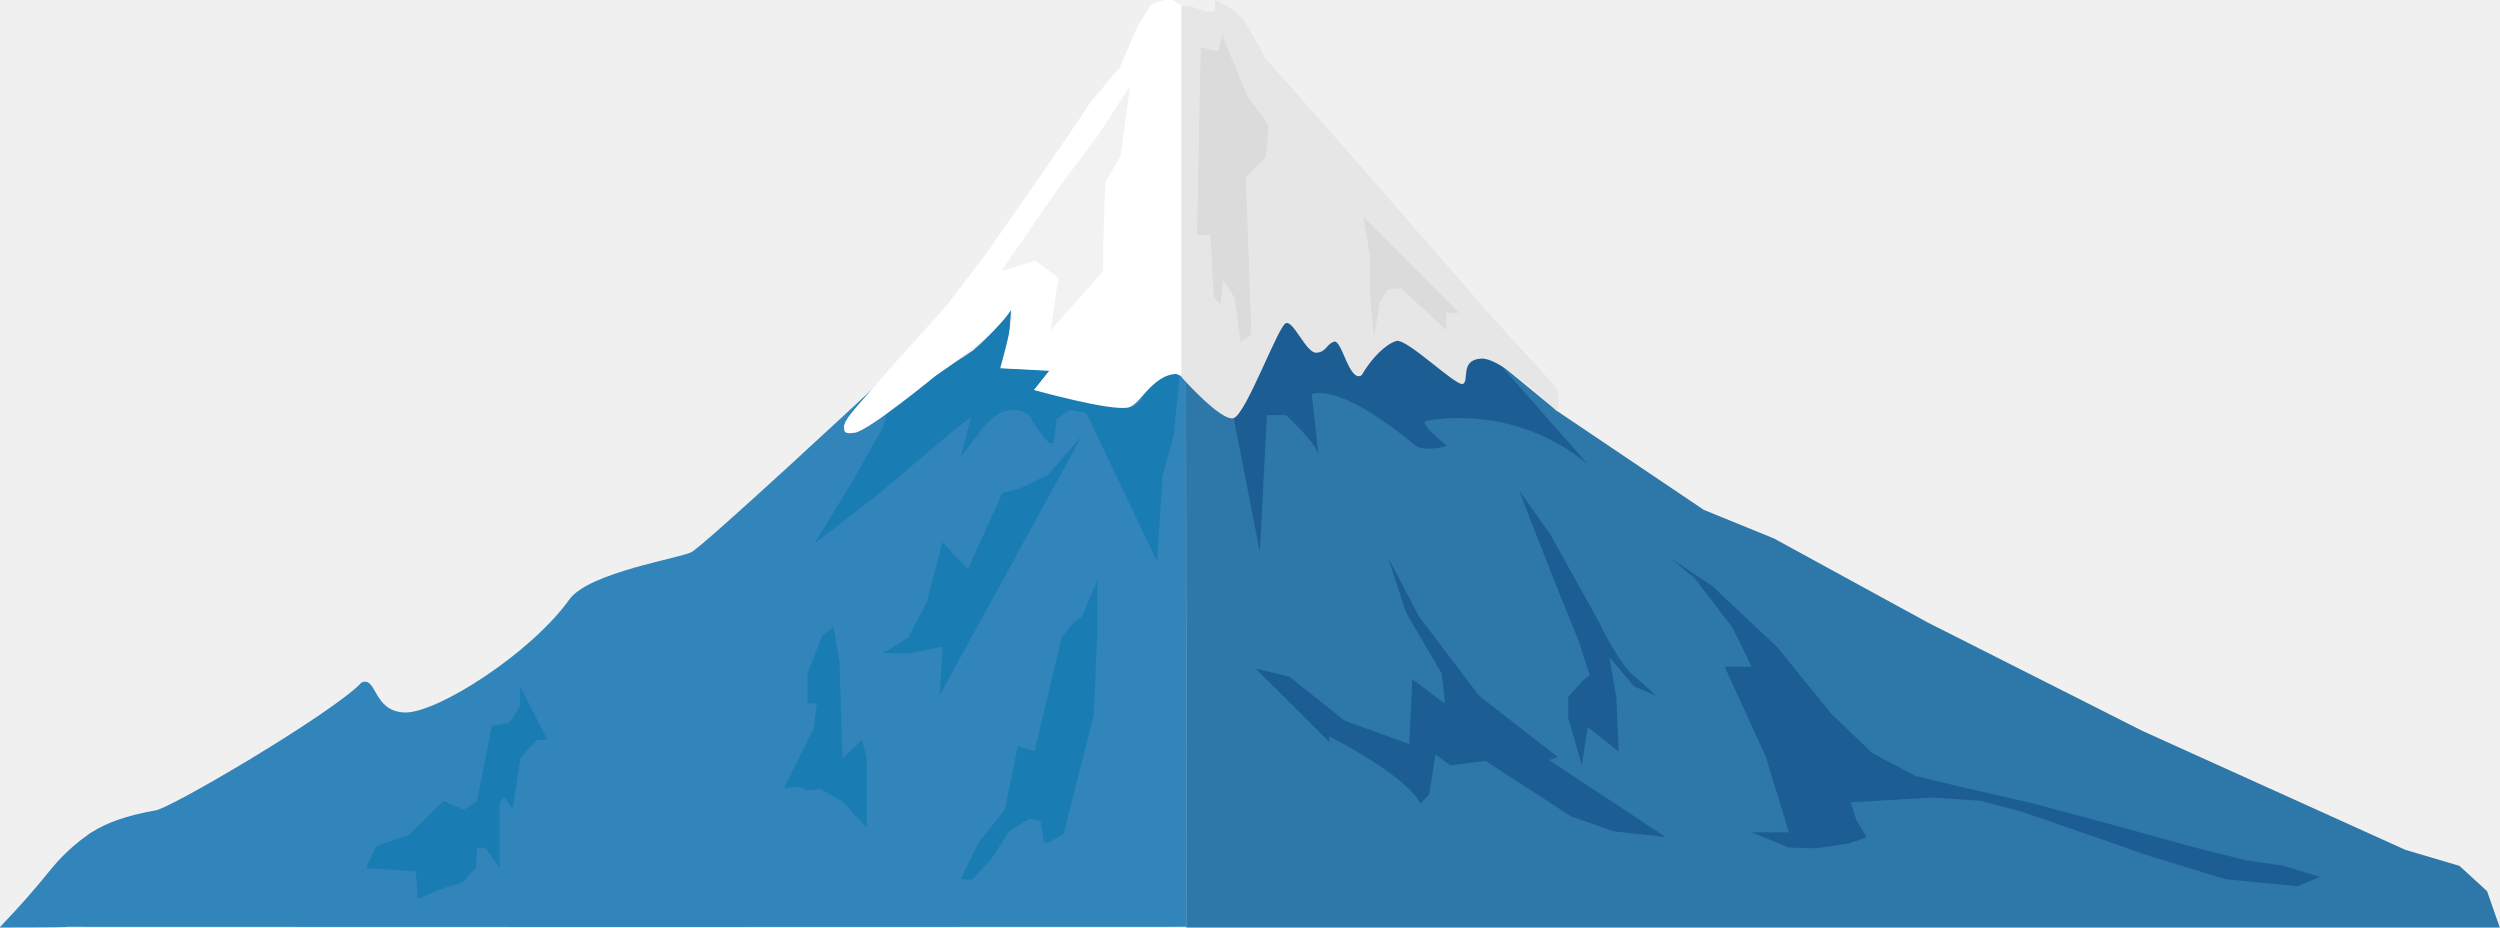
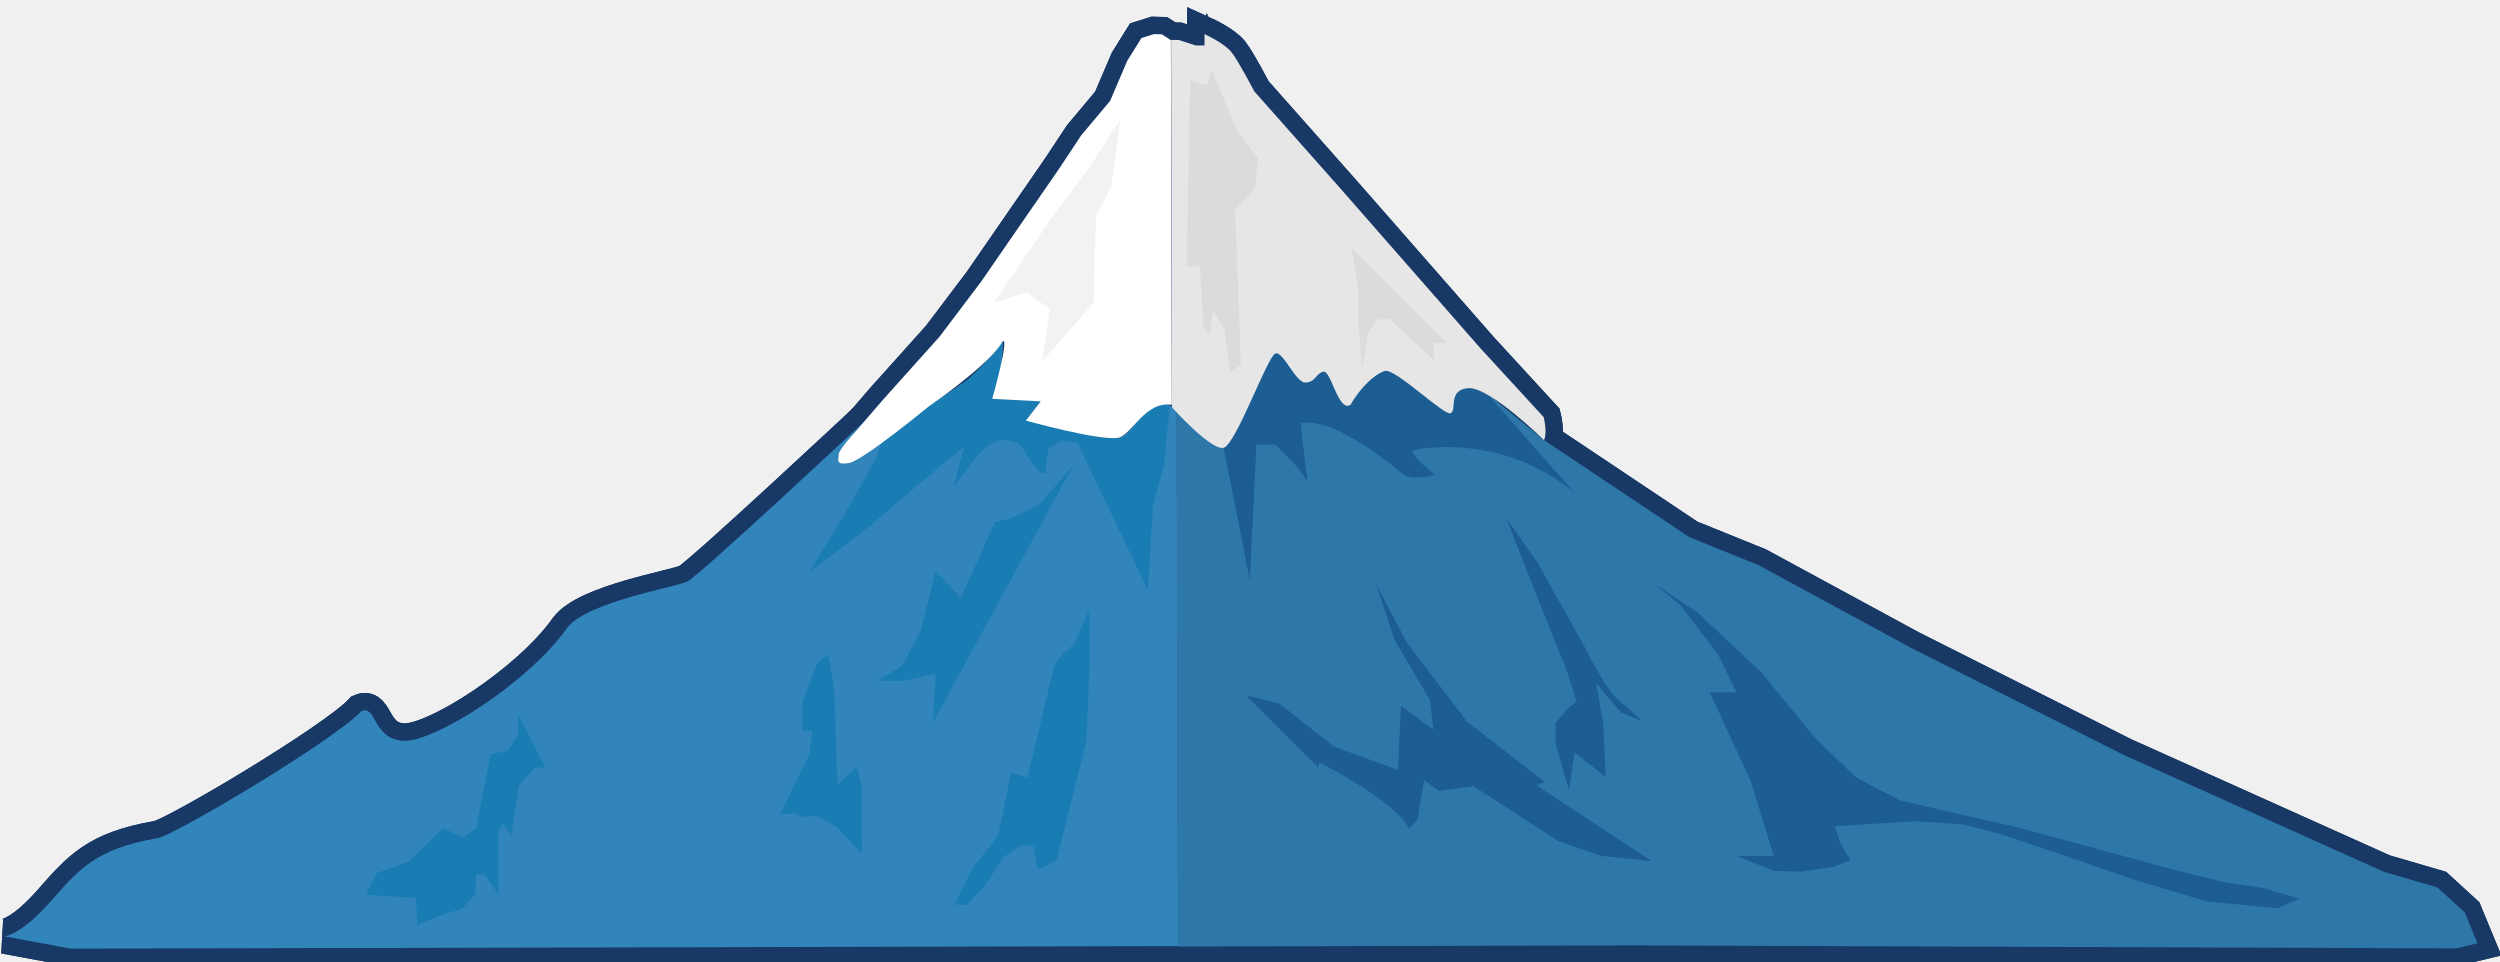
- <svg xmlns="http://www.w3.org/2000/svg" version="1.1" id="Layer_2" x="0px" y="0px" viewBox="0 0 1066 395.5" style="enable-background:new 0 0 1066 395.5;" xml:space="preserve">
+ <svg xmlns="http://www.w3.org/2000/svg" version="1.1" id="Layer_2" x="0px" y="0px" viewBox="0 0 1077.6 414.6" style="enable-background:new 0 0 1077.6 414.6;" xml:space="preserve">
  <style type="text/css">
- 	.st0{fill:#3285BB;}
- 	.st1{fill:#197DB3;}
- 	.st2{fill:#197CB3;}
- 	.st3{fill:#FFFFFF;}
- 	.st4{fill:#F2F2F2;}
- 	.st5{fill:#2E77A9;}
- 	.st6{fill:#1C5D93;}
- 	.st7{fill:#E6E6E6;}
- 	.st8{fill:#DBDBDB;}
+ 	.st0{fill:none;stroke:#183866;stroke-width:15;}
+ 	.st1{fill:#3285BB;}
+ 	.st2{fill:#197DB3;}
+ 	.st3{fill:#197CB3;}
+ 	.st4{fill:#FFFFFF;}
+ 	.st5{fill:#F2F2F2;}
+ 	.st6{fill:#2E77A9;}
+ 	.st7{fill:#1C5D93;}
+ 	.st8{fill:#E6E6E6;}
+ 	.st9{fill:#DBDBDB;}
</style>
-   <path class="st0" d="M-0.2,395.5c9.4-9.8,15.6-17.1,20-22.5c3.2-4,8.6-10.7,17.9-17.2c0.5-0.4,1-0.7,1.5-1c6.4-4,14.5-7,26.8-9.2  c5.3,0,76.2-41.7,88.2-54.6c6.6-2.7,4.7,12.3,18.3,12.8s54-25.2,70.5-48.5c8.6-11.2,46.4-17.2,51.7-19.8s77.7-70,77.7-70  s-13.6,14.4-12.5,16.9s6.3,0.5,6.3,0.5l20.7-15l28-18.5c0,0,13.9-12,16-17.2c0,0,0,16.7-4.4,24.7l20.9,1.1l-6.5,8.2  c0,0,32.9,7.7,39.8,7.5c0,0,2.4,0.7,7.4-6.3c2.9-4.1,7.2-7.1,12-8.5l5.6,2.4c0,78,0,155.9,0.1,233.9c-141.6,0.1-335.3,0.1-476.9,0  C28.2,395.5,0.5,395.5-0.2,395.5z" />
-   <path class="st1" d="M156.2,370.2c0-0.8,4.3-9.4,4.3-9.4l13.7-4.8l15-14.5l8.6,3.8l5.6-3.8l6.3-32l7.4-1.3l4.6-6.8v-8.9l11.7,22.8  l-4.6,0.3l-6.9,7.6l-3.3,21.8l-3.8-5.3l-1.8,3.5v26.9l-6.1-8.6h-3.5l-0.5,8.6l-5.6,6.1l-9.6,3l-9.6,4.1l-0.8-11.7L156.2,370.2z" />
-   <polygon class="st1" points="348.3,300 344.3,300 344.3,287.3 350.6,270.9 355.4,267.3 358,282.5 359.2,323.3 367.6,315.5   369.6,323.3 369.6,353 359,341.6 349.9,336.5 344.3,337 341,335.5 334.4,336 347.1,310.1 " />
-   <path class="st1" d="M376.2,278.4c0.8,0,11.1-6.6,11.1-6.6l7.9-15l6.6-25.6l10.9,11.5l14.7-32.5l7.6-2l11.9-5.8l14.5-16.7l-60.8,111  l1.3-21l-14.2,3L376.2,278.4z" />
-   <path class="st1" d="M409.7,375c0-0.8,7.6-15.7,7.6-15.7l11.2-14.2L434,318l7.1,2.3l11.6-48.4l4.3-5.6l4.3-3.5l6.6-15.3v22.1  l-1.5,35.2l-12.9,51l-6.6,3.5h-1.8l-1.5-9.4l-4.8-0.8l-8.4,5.3l-7.9,12.2l-7.9,8.4H409.7z" />
-   <path class="st2" d="M379.2,173.6l-2.9,9l-13.5,23.8l-15.5,25.3l26.4-20.3l33-27.9l7.3-5.6l-4.3,17l7.1-9.4c0,0,10.1-16.7,22.1-8.4  c4.6,8.4,8.6,11.9,8.6,11.9h1.8l1.3-10.4l5.8-3.8l6.8,1.3l30.2,63.4l2.3-36.5l4.8-17.5l2.5-25.3l-2.8-1.2c-4.8,1.5-8.9,4.5-12,8.5  c0,0-2.8,6.7-7.4,6.3l-39.8-7.5l6.5-8.2l-20.9-1.1c0,0,3.5-6.5,4.4-24.7c0,0-13.3,17.6-21.8,21.1L379.2,173.6z" />
-   <path class="st3" d="M496.4,0L491,1.7l-6.1,9.8l-7.4,17.2L465,43.6l-9.5,14.2l-33.8,48.7l-17.9,23.6l-24.3,27l-11.9,13.8  c0,0-7.3,7.8-7.4,9.9s-1.6,4.7,4.4,3.7s34.4-24.3,34.4-24.3s26.7-18.2,31.9-27.9c3.3-2.5-4.4,24.7-4.4,24.7l20.9,1.1l-6.5,8.2  c0,0,31.7,8.9,39.8,7.5c5.9-1.2,11.5-16,23.2-14.2V2.5L499.9,0L496.4,0z" />
-   <polygon class="st4" points="426.9,115.7 451,80.7 468.3,57.6 481.9,36.6 477.9,66 471.3,77.9 470.5,100.2 470.3,115.7 448,140.8   451.3,118.5 441.4,111.1 " />
-   <path class="st5" d="M505.8,395.5c98.8,0,197.7,0,296.5,0c84.8,0,169.7,0,254.5,0c3,0,6.1,0,9.1,0c-1.8-5.2-3.6-10.4-5.4-15.5  l-11.8-10.8l-23-6.8l-112.1-50.7l-91.3-46.1l-65.9-36l-29.9-12.2l-62.5-42.1l-41.9-34.5l-84.2-5.1l-32.2,25.9  C505.8,239.6,505.8,317.5,505.8,395.5z" />
-   <path class="st6" d="M535.3,285l31.5,31.4V314c0,0,32.5,16.2,38.9,28.7l3.7-4.1l2.7-16.9l6.4,4.7l14.9-2l36.5,23.7l18.3,6.4l22,2.4  l-49.7-32.8l3.7-1.3l-33.5-26.1L605,262.8l-13.2-25.2l7.8,23.7l15.2,26l1.3,12.8l-13.9-10.5l-1.3,27.7l-27.7-10.1l-23.3-18.6  L535.3,285z" />
-   <path class="st6" d="M674.5,326.2l-5.8-20v-9l5.8-6.6l3.4-2.7l-4.6-14.2l-10.6-26.2l-8.5-21.7l-6.4-16.6l13.2,18.6l21,37.8  c0,0,8.8,19,16.2,23.8l8.1,7.3l-9.5-4l-10.6-12.5l3,17.1l1,23.2L677,310L674.5,326.2z" />
-   <polygon class="st6" points="746.9,354.9 762.8,354.9 753,322.8 735.4,284.3 746.9,284.3 738.8,267.7 722.5,246.4 711.7,237.6   730,249.8 757.7,275.8 780.7,304.2 798.3,321.1 816.8,330.9 838.1,336 866.2,342.4 900,351.5 934.5,361 957.5,366.8 973.3,369.1   989.2,373.9 979.8,377.9 949,374.9 916.9,365.1 893.6,357 862.1,346.1 844.2,341.4 823.6,340.1 789.1,342.1 791.5,349.5 795.9,357   788.1,359.7 774.6,361.7 762.8,361.4 " />
-   <path class="st6" d="M525.8,177l11.4,58.3l3-58.3h8.1c0,0,14,12.7,14,17.5l-3-26.4c0,0,10.7-5.8,43.1,21c4.1,4.3,14.7,1,14.7,1  s-12.2-9.4-9.1-10.6c0,0,36.8-8.4,69.1,18.5l-38.6-43.8l-21.4-9.6l-67.2-8.9l-14.6,7.1L525.8,177z" />
-   <path class="st7" d="M503.8,2.5h3.2l7.3,2.4h3.8V0c0,0,8.6,3.9,11.7,7.9s9.6,16.7,9.6,16.7l38,43.1l59.3,68l27.1,29.7  c0,0,1.7,7,0.1,9.9c0,0-23.3-23-32.4-22.4s-4.9,9.5-7.7,10.8s-24-19.6-28.4-18.3s-10.4,7-14.8,14.6c-5.3,3.4-8.4-15.5-11.8-14.3  s-3.2,4.4-7.5,4.7s-9.7-13.8-13-12.6s-17,38.9-22.3,40.5s-22.2-17.5-22.2-17.5L503.8,2.5z" />
-   <path class="st8" d="M512,20.1c0,0,7.6,2.2,7.6,1.7s1.5-6.8,1.5-6.8l10.8,26l9.1,12.5l-1.2,13.2l-8.6,9l2.4,66.8l-4.6,3.4l-2.5-18.8  l-4.9-7.8l-1.3,10.5l-2.7-3l-1.5-26.7l-5.7,0.2L512,20.1z" />
-   <polygon class="st8" points="581.3,92.4 622.1,133.4 616.6,133.4 616.8,140.8 597.5,123 592,123.3 588.4,128.9 585.9,143.8   584.3,127.3 584.3,109.9 " />
-   <path class="st5" d="M575.5,434.4" />
+   <path class="st0" d="M1.9,403.6c0,0,7.1-0.5,19.7-14.8s19.7-22.9,46.1-27.5c5.3,0,76.1-41.9,88.1-54.8c6.6-2.7,4.8,12.3,18.3,12.8  s53.9-25.3,70.4-48.7c8.6-11.2,46.3-17.4,51.7-19.9c5.3-2.6,77.6-70.2,77.6-70.2s-13.6,14.4-12.4,16.9s6.3,0.5,6.3,0.5l20.6-15  l28-18.6c0,0,13.9-12,16-17.3c0,0,0,16.7-4.4,24.7l20.9,1.1l-6.4,8.3c0,0,32.9,7.6,39.8,7.4c0,0,2.4,0.7,7.4-6.3  c2.9-4.1,7.1-7.1,12-8.5l5.6,2.4l0.6,231.7l-477.4,1.1L1.9,403.6z" />
+   <path class="st0" d="M1.9,403.6c0,0,7.1-0.5,19.7-14.8s19.7-22.9,46.1-27.5c5.3,0,76.1-41.9,88.1-54.8c6.6-2.7,4.8,12.3,18.3,12.8  s53.9-25.3,70.4-48.7c8.6-11.2,46.3-17.4,51.7-19.9c5.3-2.6,77.6-70.2,77.6-70.2s-13.6,14.4-12.4,16.9s6.3,0.5,6.3,0.5l20.6-15  l28-18.6c0,0,13.9-12,16-17.3c0,0,0,16.7-4.4,24.7l20.9,1.1l-6.4,8.3c0,0,32.9,7.6,39.8,7.4c0,0,2.4,0.7,7.4-6.3  c2.9-4.1,7.1-7.1,12-8.5l5.6,2.4l0.6,231.7l-477.4,1.1L1.9,403.6z" />
+   <path class="st0" d="M158,385.7c0-0.8,4.3-9.4,4.3-9.4l13.7-4.8l15-14.5l8.6,3.8l5.6-3.8l6.3-32l7.3-1.3l4.5-6.9l0-8.9l11.7,22.8  l-4.6,0.3l-6.8,7.6l-3.2,21.8l-3.8-5.3l-1.8,3.6l0.1,26.9l-6.1-8.6l-3.5,0l-0.5,8.6l-5.6,6.1l-9.6,3l-9.6,4.1l-0.8-11.7L158,385.7z" />
+   <path class="st0" d="M158,385.7c0-0.8,4.3-9.4,4.3-9.4l13.7-4.8l15-14.5l8.6,3.8l5.6-3.8l6.3-32l7.3-1.3l4.5-6.9l0-8.9l11.7,22.8  l-4.6,0.3l-6.8,7.6l-3.2,21.8l-3.8-5.3l-1.8,3.6l0.1,26.9l-6.1-8.6l-3.5,0l-0.5,8.6l-5.6,6.1l-9.6,3l-9.6,4.1l-0.8-11.7L158,385.7z" />
+   <polygon class="st0" points="350,315.1 346,315.1 345.9,302.4 352.2,285.9 357,282.3 359.6,297.5 361,338.3 369.3,330.5   371.4,338.3 371.5,368 360.8,356.6 351.6,351.6 346.1,352.1 342.8,350.6 336.2,351.1 348.8,325.2 " />
+   <polygon class="st0" points="350,315.1 346,315.1 345.9,302.4 352.2,285.9 357,282.3 359.6,297.5 361,338.3 369.3,330.5   371.4,338.3 371.5,368 360.8,356.6 351.6,351.6 346.1,352.1 342.8,350.6 336.2,351.1 348.8,325.2 " />
+   <path class="st0" d="M377.9,293.4c0.8,0,11.1-6.6,11.1-6.6l7.8-15l6.5-25.6l10.9,11.4l14.6-32.5l7.6-2l11.9-5.9l14.4-16.8  l-60.6,111.1l1.2-21l-14.2,3L377.9,293.4z" />
+   <path class="st0" d="M377.9,293.4c0.8,0,11.1-6.6,11.1-6.6l7.8-15l6.5-25.6l10.9,11.4l14.6-32.5l7.6-2l11.9-5.9l14.4-16.8  l-60.6,111.1l1.2-21l-14.2,3L377.9,293.4z" />
+   <path class="st0" d="M411.6,389.9c0-0.8,7.6-15.7,7.6-15.7l11.1-14.2l5.5-27.1l7.1,2.3l11.5-48.4l4.3-5.6l4.3-3.5l6.6-15.3l0.1,22.1  l-1.4,35.2l-12.8,51l-6.6,3.6l-1.8,0l-1.5-9.4l-4.8-0.7l-8.4,5.3l-7.8,12.2l-7.9,8.4L411.6,389.9z" />
+   <path class="st0" d="M411.6,389.9c0-0.8,7.6-15.7,7.6-15.7l11.1-14.2l5.5-27.1l7.1,2.3l11.5-48.4l4.3-5.6l4.3-3.5l6.6-15.3l0.1,22.1  l-1.4,35.2l-12.8,51l-6.6,3.6l-1.8,0l-1.5-9.4l-4.8-0.7l-8.4,5.3l-7.8,12.2l-7.9,8.4L411.6,389.9z" />
+   <path class="st0" d="M380.5,188.6l-2.9,9l-13.4,23.8l-15.4,25.4l26.4-20.3l32.9-28l7.3-5.6l-4.3,17l7.1-9.4c0,0,10.1-16.8,22-8.4  c4.6,8.4,8.6,11.9,8.6,11.9l1.8,0l1.2-10.4l5.8-3.8l6.9,1.3l30.3,63.3l2.2-36.5l4.8-17.5l2.4-25.3l-2.8-1.2c-4.8,1.6-8.9,4.5-12,8.5  c0,0-2.8,6.7-7.4,6.3l-39.8-7.4l6.4-8.3l-20.9-1.1c0,0,3.4-6.5,4.4-24.7c0,0-13.2,17.7-21.7,21.1L380.5,188.6z" />
+   <path class="st0" d="M380.5,188.6l-2.9,9l-13.4,23.8l-15.4,25.4l26.4-20.3l32.9-28l7.3-5.6l-4.3,17l7.1-9.4c0,0,10.1-16.8,22-8.4  c4.6,8.4,8.6,11.9,8.6,11.9l1.8,0l1.2-10.4l5.8-3.8l6.9,1.3l30.3,63.3l2.2-36.5l4.8-17.5l2.4-25.3l-2.8-1.2c-4.8,1.6-8.9,4.5-12,8.5  c0,0-2.8,6.7-7.4,6.3l-39.8-7.4l6.4-8.3l-20.9-1.1c0,0,3.4-6.5,4.4-24.7c0,0-13.2,17.7-21.7,21.1L380.5,188.6z" />
+   <path class="st0" d="M497.4,14.7l-5.4,1.7l-6.1,9.8l-7.4,17.3L466,58.4l-9.4,14.2l-33.7,48.8L405,145.1l-24.3,27.1l-11.9,13.8  c0,0-7.3,7.8-7.3,9.9c0,2.1-1.6,4.7,4.4,3.7s34.4-24.4,34.4-24.4s26.6-18.2,31.8-28c3.3-2.5-4.4,24.7-4.4,24.7l20.9,1.1l-6.4,8.3  c0,0,31.7,8.8,39.8,7.4c5.9-1.2,11.5-16,23.1-14.2l-0.4-157.2l-3.9-2.5L497.4,14.7z" />
+   <path class="st0" d="M497.4,14.7l-5.4,1.7l-6.1,9.8l-7.4,17.3L466,58.4l-9.4,14.2l-33.7,48.8L405,145.1l-24.3,27.1l-11.9,13.8  c0,0-7.3,7.8-7.3,9.9c0,2.1-1.6,4.7,4.4,3.7s34.4-24.4,34.4-24.4s26.6-18.2,31.8-28c3.3-2.5-4.4,24.7-4.4,24.7l20.9,1.1l-6.4,8.3  c0,0,31.7,8.8,39.8,7.4c5.9-1.2,11.5-16,23.1-14.2l-0.4-157.2l-3.9-2.5L497.4,14.7z" />
+   <polygon class="st0" points="428.2,130.6 452.2,95.5 469.4,72.4 483,51.3 479,80.7 472.5,92.7 471.7,115 471.5,130.4 449.3,155.6   452.5,133.3 442.6,126 " />
+   <polygon class="st0" points="428.2,130.6 452.2,95.5 469.4,72.4 483,51.3 479,80.7 472.5,92.7 471.7,115 471.5,130.4 449.3,155.6   452.5,133.3 442.6,126 " />
+   <polygon class="st0" points="507.7,408 703.5,407.5 1058.8,408.8 1067.9,406.6 1062.4,393.3 1050.6,382.5 1027.6,375.8 915.4,325.4   824,279.4 758,243.6 728.1,231.5 665.4,189.6 623.5,155.2 539.3,150.3 507.1,176.3 " />
+   <polygon class="st0" points="507.7,408 703.5,407.5 1058.8,408.8 1067.9,406.6 1062.4,393.3 1050.6,382.5 1027.6,375.8 915.4,325.4   824,279.4 758,243.6 728.1,231.5 665.4,189.6 623.5,155.2 539.3,150.3 507.1,176.3 " />
+   <path class="st0" d="M536.9,299.6l31.6,31.4l0-2.4c0,0,32.5,16.1,38.9,28.6l3.7-4.1l2.7-16.9l6.4,4.7l14.9-2l36.6,23.6l18.3,6.4  l22,2.3l-49.8-32.7l3.7-1.4l-33.5-26l-25.8-33.8l-13.3-25.1l7.8,23.6l15.3,26l1.4,12.8l-13.9-10.4l-1.3,27.7l-27.7-10.1l-23.4-18.5  L536.9,299.6z" />
+   <path class="st0" d="M536.9,299.6l31.6,31.4l0-2.4c0,0,32.5,16.1,38.9,28.6l3.7-4.1l2.7-16.9l6.4,4.7l14.9-2l36.6,23.6l18.3,6.4  l22,2.3l-49.8-32.7l3.7-1.4l-33.5-26l-25.8-33.8l-13.3-25.1l7.8,23.6l15.3,26l1.4,12.8l-13.9-10.4l-1.3,27.7l-27.7-10.1l-23.4-18.5  L536.9,299.6z" />
+   <path class="st0" d="M676.3,340.5l-5.8-19.9l0-9l5.7-6.6l3.4-2.7l-4.6-14.2l-10.6-26.2l-8.5-21.7l-6.5-16.5l13.2,18.6l21.1,37.7  c0,0,8.8,19,16.3,23.7l8.1,7.3l-9.5-4L688,294.5l3,17.1l1.1,23.2l-13.4-10.4L676.3,340.5z" />
+   <path class="st0" d="M676.3,340.5l-5.8-19.9l0-9l5.7-6.6l3.4-2.7l-4.6-14.2l-10.6-26.2l-8.5-21.7l-6.5-16.5l13.2,18.6l21.1,37.7  c0,0,8.8,19,16.3,23.7l8.1,7.3l-9.5-4L688,294.5l3,17.1l1.1,23.2l-13.4-10.4L676.3,340.5z" />
+   <polygon class="st0" points="748.7,369 764.6,369 754.7,336.9 737,298.4 748.5,298.4 740.4,281.8 724.1,260.6 713.3,251.8   731.5,263.9 759.3,289.9 782.4,318.2 800,335.1 818.6,344.9 839.9,349.9 868,356.2 901.8,365.3 936.3,374.7 959.3,380.4   975.2,382.7 991.1,387.4 981.6,391.5 950.9,388.5 918.7,378.8 895.4,370.7 863.9,360 846,355.3 825.4,354 790.9,356.1 793.3,363.5   797.7,370.9 789.9,373.7 776.4,375.7 764.6,375.4 " />
+   <polygon class="st0" points="748.7,369 764.6,369 754.7,336.9 737,298.4 748.5,298.4 740.4,281.8 724.1,260.6 713.3,251.8   731.5,263.9 759.3,289.9 782.4,318.2 800,335.1 818.6,344.9 839.9,349.9 868,356.2 901.8,365.3 936.3,374.7 959.3,380.4   975.2,382.7 991.1,387.4 981.6,391.5 950.9,388.5 918.7,378.8 895.4,370.7 863.9,360 846,355.3 825.4,354 790.9,356.1 793.3,363.5   797.7,370.9 789.9,373.7 776.4,375.7 764.6,375.4 " />
+   <path class="st0" d="M527.2,191.7l11.5,58.3l2.9-58.3l8.1,0c0,0,14,12.6,14,17.4l-3.1-26.4c0,0,10.6-5.9,43.2,20.9  c4.1,4.3,14.7,1,14.7,1s-12.2-9.4-9.1-10.6c0,0,36.8-8.5,69.2,18.3l-38.7-43.8l-21.4-9.6l-67.2-8.7l-14.6,7.1L527.2,191.7z" />
+   <path class="st0" d="M527.2,191.7l11.5,58.3l2.9-58.3l8.1,0c0,0,14,12.6,14,17.4l-3.1-26.4c0,0,10.6-5.9,43.2,20.9  c4.1,4.3,14.7,1,14.7,1s-12.2-9.4-9.1-10.6c0,0,36.8-8.5,69.2,18.3l-38.7-43.8l-21.4-9.6l-67.2-8.7l-14.6,7.1L527.2,191.7z" />
+   <path class="st0" d="M504.8,17.2l3.2,0l7.4,2.4l3.8,0l0-4.9c0,0,8.6,3.9,11.7,7.9s9.7,16.7,9.7,16.7l38.1,43l59.5,67.9l27.2,29.6  c0,0,1.7,7,0.1,9.9c0,0-23.3-22.9-32.5-22.4c-9.1,0.6-4.9,9.5-7.7,10.8c-2.8,1.3-24-19.6-28.4-18.2c-4.4,1.4-10.4,7-14.8,14.6  c-5.3,3.4-8.4-15.4-11.8-14.3c-3.4,1.1-3.1,4.4-7.5,4.7c-4.3,0.3-9.7-13.8-13.1-12.5s-16.9,39-22.2,40.6  c-5.3,1.6-22.3-17.4-22.3-17.4L504.8,17.2z" />
+   <path class="st0" d="M504.8,17.2l3.2,0l7.4,2.4l3.8,0l0-4.9c0,0,8.6,3.9,11.7,7.9s9.7,16.7,9.7,16.7l38.1,43l59.5,67.9l27.2,29.6  c0,0,1.7,7,0.1,9.9c0,0-23.3-22.9-32.5-22.4c-9.1,0.6-4.9,9.5-7.7,10.8c-2.8,1.3-24-19.6-28.4-18.2c-4.4,1.4-10.4,7-14.8,14.6  c-5.3,3.4-8.4-15.4-11.8-14.3c-3.4,1.1-3.1,4.4-7.5,4.7c-4.3,0.3-9.7-13.8-13.1-12.5s-16.9,39-22.2,40.6  c-5.3,1.6-22.3-17.4-22.3-17.4L504.8,17.2z" />
+   <path class="st0" d="M513,34.8c0,0,7.6,2.2,7.6,1.7s1.5-6.8,1.5-6.8l10.9,26l9.2,12.5L541,81.3l-8.6,9l2.5,66.8l-4.6,3.4l-2.6-18.8  l-4.9-7.8l-1.3,10.5l-2.7-3l-1.6-26.7l-5.7,0.2L513,34.8z" />
+   <path class="st0" d="M513,34.8c0,0,7.6,2.2,7.6,1.7s1.5-6.8,1.5-6.8l10.9,26l9.2,12.5L541,81.3l-8.6,9l2.5,66.8l-4.6,3.4l-2.6-18.8  l-4.9-7.8l-1.3,10.5l-2.7-3l-1.6-26.7l-5.7,0.2L513,34.8z" />
+   <polygon class="st0" points="582.5,106.9 623.4,147.8 617.9,147.9 618.1,155.2 598.8,137.5 593.2,137.8 589.7,143.3 587.2,158.3   585.6,141.8 585.5,124.3 " />
+   <polygon class="st0" points="582.5,106.9 623.4,147.8 617.9,147.9 618.1,155.2 598.8,137.5 593.2,137.8 589.7,143.3 587.2,158.3   585.6,141.8 585.5,124.3 " />
+   <path class="st1" d="M1.9,403.6c0,0,7.1-0.5,19.7-14.8s19.7-22.9,46.1-27.5c5.3,0,76.1-41.9,88.1-54.8c6.6-2.7,4.8,12.3,18.3,12.8  s53.9-25.3,70.4-48.7c8.6-11.2,46.3-17.4,51.7-19.9c5.3-2.6,77.6-70.2,77.6-70.2s-13.6,14.4-12.4,16.9s6.3,0.5,6.3,0.5l20.6-15  l28-18.6c0,0,13.9-12,16-17.3c0,0,0,16.7-4.4,24.7l20.9,1.1l-6.4,8.3c0,0,32.9,7.6,39.8,7.4c0,0,2.4,0.7,7.4-6.3  c2.9-4.1,7.1-7.1,12-8.5l5.6,2.4l0.6,231.7l-477.4,1.1L1.9,403.6z" />
+   <path class="st2" d="M158,385.7c0-0.8,4.3-9.4,4.3-9.4l13.7-4.8l15-14.5l8.6,3.8l5.6-3.8l6.3-32l7.3-1.3l4.5-6.9l0-8.9l11.7,22.8  l-4.6,0.3l-6.8,7.6l-3.2,21.8l-3.8-5.3l-1.8,3.6l0.1,26.9l-6.1-8.6l-3.5,0l-0.5,8.6l-5.6,6.1l-9.6,3l-9.6,4.1l-0.8-11.7L158,385.7z" />
+   <polygon class="st2" points="350,315.1 346,315.1 345.9,302.4 352.2,285.9 357,282.3 359.6,297.5 361,338.3 369.3,330.5   371.4,338.3 371.5,368 360.8,356.6 351.6,351.6 346.1,352.1 342.8,350.6 336.2,351.1 348.8,325.2 " />
+   <path class="st2" d="M377.9,293.4c0.8,0,11.1-6.6,11.1-6.6l7.8-15l6.5-25.6l10.9,11.4l14.6-32.5l7.6-2l11.9-5.9l14.4-16.8  l-60.6,111.1l1.2-21l-14.2,3L377.9,293.4z" />
+   <path class="st2" d="M411.6,389.9c0-0.8,7.6-15.7,7.6-15.7l11.1-14.2l5.5-27.1l7.1,2.3l11.5-48.4l4.3-5.6l4.3-3.5l6.6-15.3l0.1,22.1  l-1.4,35.2l-12.8,51l-6.6,3.6l-1.8,0l-1.5-9.4l-4.8-0.7l-8.4,5.3l-7.8,12.2l-7.9,8.4L411.6,389.9z" />
+   <path class="st3" d="M380.5,188.6l-2.9,9l-13.4,23.8l-15.4,25.4l26.4-20.3l32.9-28l7.3-5.6l-4.3,17l7.1-9.4c0,0,10.1-16.8,22-8.4  c4.6,8.4,8.6,11.9,8.6,11.9l1.8,0l1.2-10.4l5.8-3.8l6.9,1.3l30.3,63.3l2.2-36.5l4.8-17.5l2.4-25.3l-2.8-1.2c-4.8,1.6-8.9,4.5-12,8.5  c0,0-2.8,6.7-7.4,6.3l-39.8-7.4l6.4-8.3l-20.9-1.1c0,0,3.4-6.5,4.4-24.7c0,0-13.2,17.7-21.7,21.1L380.5,188.6z" />
+   <path class="st4" d="M497.4,14.7l-5.4,1.7l-6.1,9.8l-7.4,17.3L466,58.4l-9.4,14.2l-33.7,48.8L405,145.1l-24.3,27.1l-11.9,13.8  c0,0-7.3,7.8-7.3,9.9c0,2.1-1.6,4.7,4.4,3.7s34.4-24.4,34.4-24.4s26.6-18.2,31.8-28c3.3-2.5-4.4,24.7-4.4,24.7l20.9,1.1l-6.4,8.3  c0,0,31.7,8.8,39.8,7.4c5.9-1.2,11.5-16,23.1-14.2l-0.4-157.2l-3.9-2.5L497.4,14.7z" />
+   <polygon class="st5" points="428.2,130.6 452.2,95.5 469.4,72.4 483,51.3 479,80.7 472.5,92.7 471.7,115 471.5,130.4 449.3,155.6   452.5,133.3 442.6,126 " />
+   <polygon class="st6" points="507.7,408 703.5,407.5 1058.8,408.8 1067.9,406.6 1062.4,393.3 1050.6,382.5 1027.6,375.8 915.4,325.4   824,279.4 758,243.6 728.1,231.5 665.4,189.6 623.5,155.2 539.3,150.3 507.1,176.3 " />
+   <path class="st7" d="M536.9,299.6l31.6,31.4l0-2.4c0,0,32.5,16.1,38.9,28.6l3.7-4.1l2.7-16.9l6.4,4.7l14.9-2l36.6,23.6l18.3,6.4  l22,2.3l-49.8-32.7l3.7-1.4l-33.5-26l-25.8-33.8l-13.3-25.1l7.8,23.6l15.3,26l1.4,12.8l-13.9-10.4l-1.3,27.7l-27.7-10.1l-23.4-18.5  L536.9,299.6z" />
+   <path class="st7" d="M676.3,340.5l-5.8-19.9l0-9l5.7-6.6l3.4-2.7l-4.6-14.2l-10.6-26.2l-8.5-21.7l-6.5-16.5l13.2,18.6l21.1,37.7  c0,0,8.8,19,16.3,23.7l8.1,7.3l-9.5-4L688,294.5l3,17.1l1.1,23.2l-13.4-10.4L676.3,340.5z" />
+   <polygon class="st7" points="748.7,369 764.6,369 754.7,336.9 737,298.4 748.5,298.4 740.4,281.8 724.1,260.6 713.3,251.8   731.5,263.9 759.3,289.9 782.4,318.2 800,335.1 818.6,344.9 839.9,349.9 868,356.2 901.8,365.3 936.3,374.7 959.3,380.4   975.2,382.7 991.1,387.4 981.6,391.5 950.9,388.5 918.7,378.8 895.4,370.7 863.9,360 846,355.3 825.4,354 790.9,356.1 793.3,363.5   797.7,370.9 789.9,373.7 776.4,375.7 764.6,375.4 " />
+   <path class="st7" d="M527.2,191.7l11.5,58.3l2.9-58.3l8.1,0c0,0,14,12.6,14,17.4l-3.1-26.4c0,0,10.6-5.9,43.2,20.9  c4.1,4.3,14.7,1,14.7,1s-12.2-9.4-9.1-10.6c0,0,36.8-8.5,69.2,18.3l-38.7-43.8l-21.4-9.6l-67.2-8.7l-14.6,7.1L527.2,191.7z" />
+   <path class="st8" d="M504.8,17.2l3.2,0l7.4,2.4l3.8,0l0-4.9c0,0,8.6,3.9,11.7,7.9s9.7,16.7,9.7,16.7l38.1,43l59.5,67.9l27.2,29.6  c0,0,1.7,7,0.1,9.9c0,0-23.3-22.9-32.5-22.4c-9.1,0.6-4.9,9.5-7.7,10.8c-2.8,1.3-24-19.6-28.4-18.2c-4.4,1.4-10.4,7-14.8,14.6  c-5.3,3.4-8.4-15.4-11.8-14.3c-3.4,1.1-3.1,4.4-7.5,4.7c-4.3,0.3-9.7-13.8-13.1-12.5s-16.9,39-22.2,40.6  c-5.3,1.6-22.3-17.4-22.3-17.4L504.8,17.2z" />
+   <path class="st9" d="M513,34.8c0,0,7.6,2.2,7.6,1.7s1.5-6.8,1.5-6.8l10.9,26l9.2,12.5L541,81.3l-8.6,9l2.5,66.8l-4.6,3.4l-2.6-18.8  l-4.9-7.8l-1.3,10.5l-2.7-3l-1.6-26.7l-5.7,0.2L513,34.8z" />
+   <polygon class="st9" points="582.5,106.9 623.4,147.8 617.9,147.9 618.1,155.2 598.8,137.5 593.2,137.8 589.7,143.3 587.2,158.3   585.6,141.8 585.5,124.3 " />
</svg>
